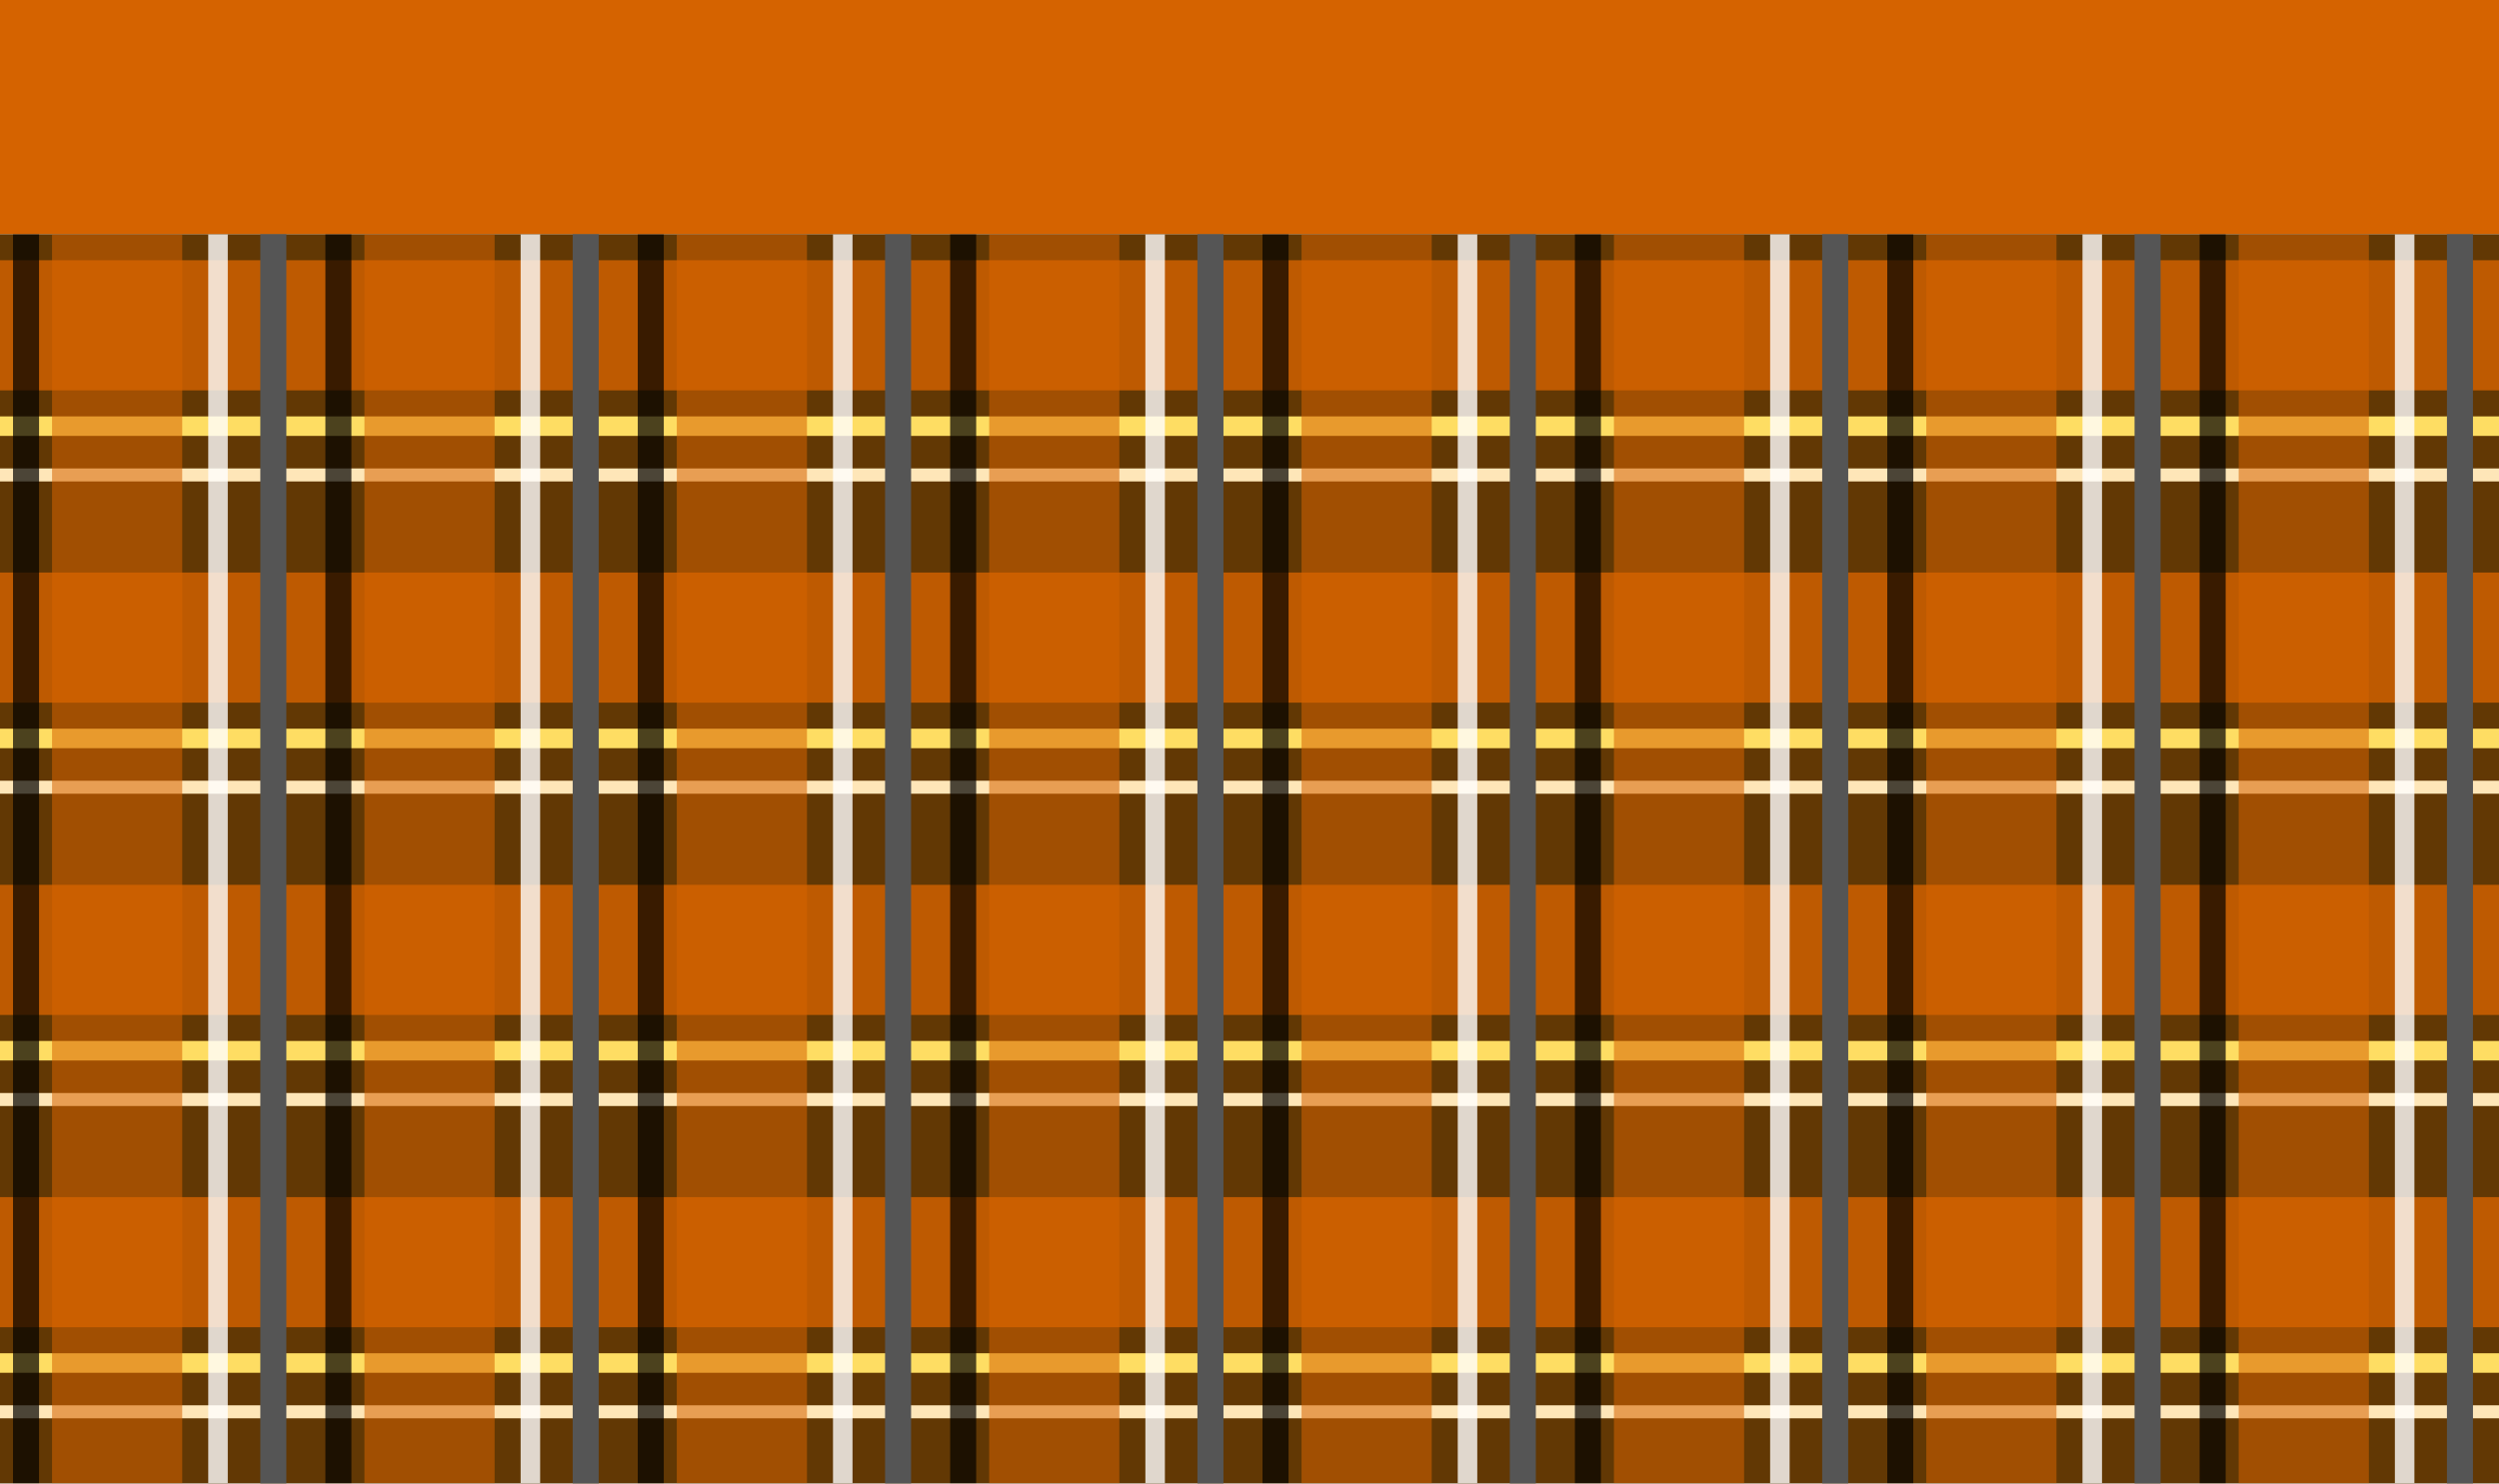
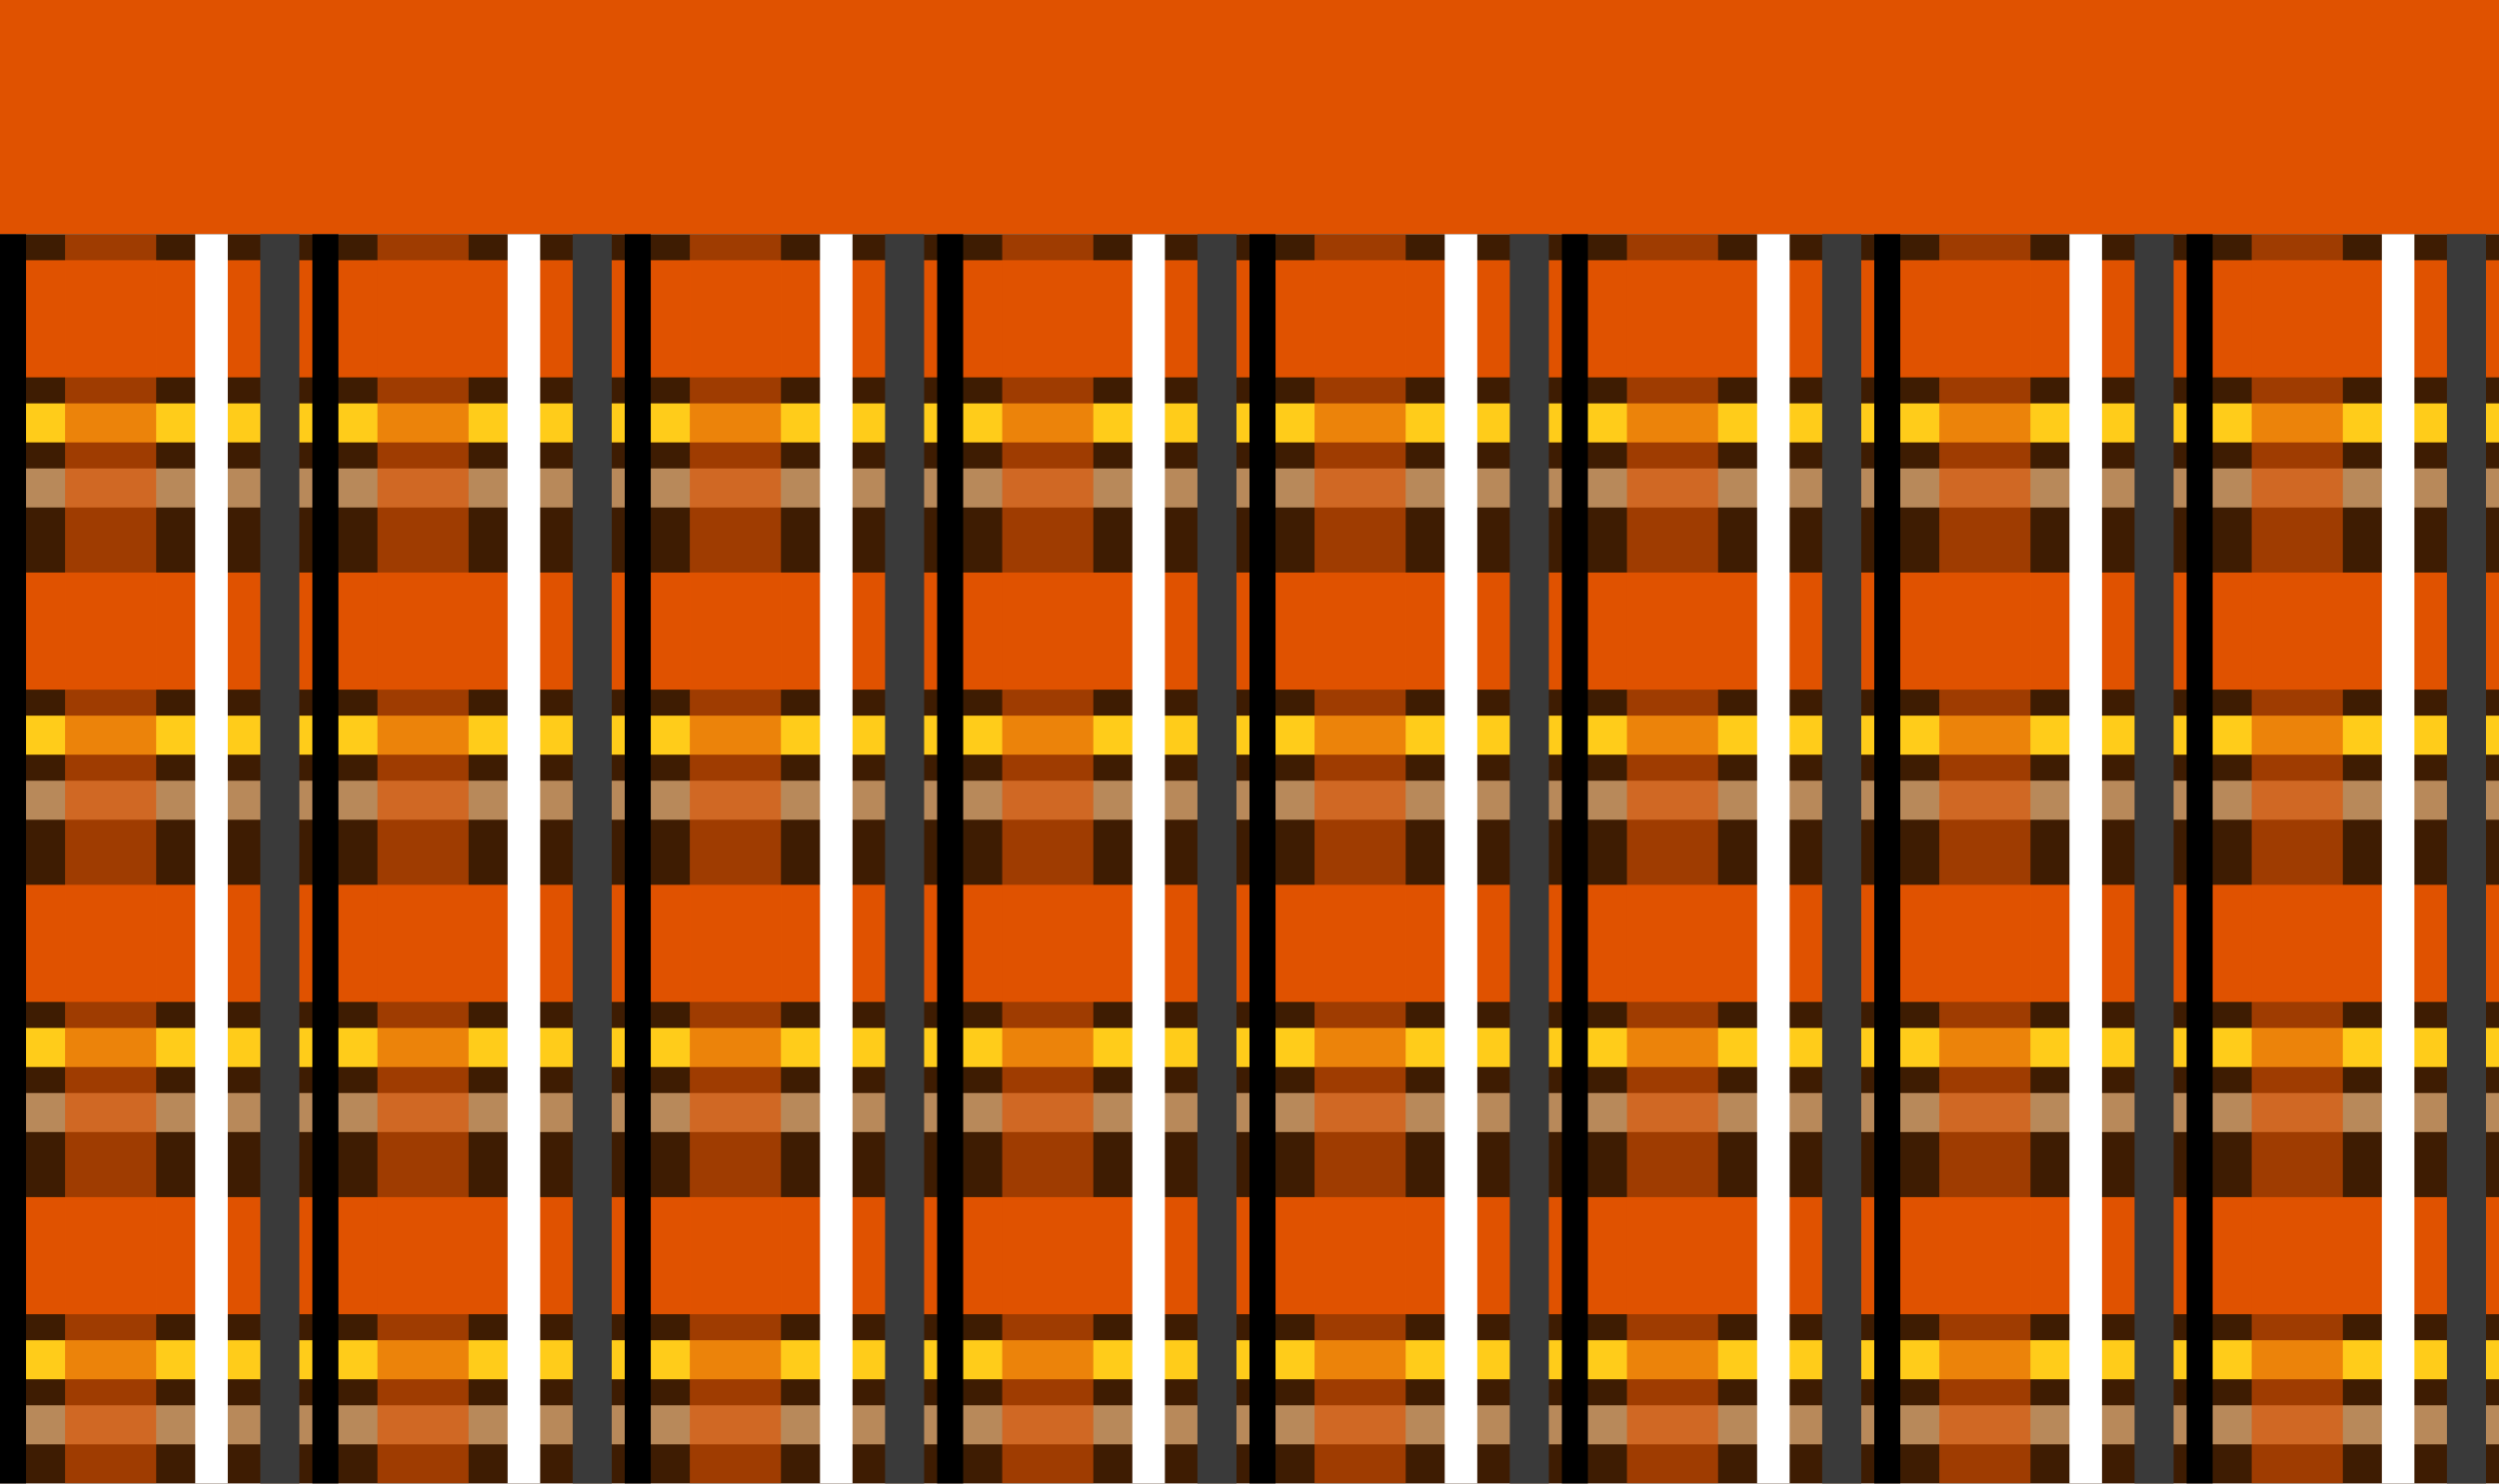
<svg xmlns="http://www.w3.org/2000/svg" width="192" height="114" viewBox="0 0 192 114">
  <defs>
    <clipPath id="pin">
      <rect width="192" height="18" />
    </clipPath>
    <clipPath id="cone">
      <rect y="18" width="192" height="96" />
    </clipPath>
  </defs>
  <g clip-path="url(#pin)">
-     <rect x="-2" y="0" width="196" height="18" fill="#d56300" />
+     <rect x="-2" y="0" width="196" height="18" fill="#e05200" />
  </g>
  <g clip-path="url(#cone)">
    <g transform="translate(0,18)">
-       <rect x="-2" y="0" width="196" height="96" fill="#623804" />
-       <rect x="-2" y="2" width="196" height="10" fill="#d56300" opacity="0.8" />
-       <rect x="-2" y="14" width="196" height="1.5" fill="#fedd63" />
-       <rect x="-2" y="18" width="196" height="1" fill="#fee6b8" />
-       <rect x="-2" y="26" width="196" height="10" fill="#d56300" opacity="0.8" />
-       <rect x="-2" y="38" width="196" height="1.5" fill="#fedd63" />
-       <rect x="-2" y="42" width="196" height="1" fill="#fee6b8" />
-       <rect x="-2" y="50" width="196" height="10" fill="#d56300" opacity="0.8" />
-       <rect x="-2" y="62" width="196" height="1.5" fill="#fedd63" />
-       <rect x="-2" y="66" width="196" height="1" fill="#fee6b8" />
-       <rect x="-2" y="74" width="196" height="10" fill="#d56300" opacity="0.8" />
-       <rect x="-2" y="86" width="196" height="1.5" fill="#fedd63" />
-       <rect x="-2" y="90" width="196" height="1" fill="#fee6b8" />
-       <rect x="4" y="0" width="10" height="96" fill="#d56300" opacity="0.55" />
-       <rect x="16" y="0" width="1.5" height="96" fill="#ffffff" opacity="0.8" />
-       <rect x="20" y="0" width="2" height="96" fill="#555555" />
-       <rect x="1" y="0" width="2" height="96" fill="#000" opacity="0.7" />
-       <rect x="28" y="0" width="10" height="96" fill="#d56300" opacity="0.55" />
-       <rect x="40" y="0" width="1.5" height="96" fill="#ffffff" opacity="0.8" />
-       <rect x="44" y="0" width="2" height="96" fill="#555555" />
-       <rect x="25" y="0" width="2" height="96" fill="#000" opacity="0.7" />
-       <rect x="52" y="0" width="10" height="96" fill="#d56300" opacity="0.55" />
-       <rect x="64" y="0" width="1.5" height="96" fill="#ffffff" opacity="0.8" />
-       <rect x="68" y="0" width="2" height="96" fill="#555555" />
-       <rect x="49" y="0" width="2" height="96" fill="#000" opacity="0.7" />
-       <rect x="76" y="0" width="10" height="96" fill="#d56300" opacity="0.55" />
-       <rect x="88" y="0" width="1.5" height="96" fill="#ffffff" opacity="0.8" />
-       <rect x="92" y="0" width="2" height="96" fill="#555555" />
-       <rect x="73" y="0" width="2" height="96" fill="#000" opacity="0.7" />
-       <rect x="100" y="0" width="10" height="96" fill="#d56300" opacity="0.55" />
-       <rect x="112" y="0" width="1.5" height="96" fill="#ffffff" opacity="0.8" />
-       <rect x="116" y="0" width="2" height="96" fill="#555555" />
-       <rect x="97" y="0" width="2" height="96" fill="#000" opacity="0.7" />
-       <rect x="124" y="0" width="10" height="96" fill="#d56300" opacity="0.55" />
-       <rect x="136" y="0" width="1.5" height="96" fill="#ffffff" opacity="0.8" />
-       <rect x="140" y="0" width="2" height="96" fill="#555555" />
-       <rect x="121" y="0" width="2" height="96" fill="#000" opacity="0.7" />
-       <rect x="148" y="0" width="10" height="96" fill="#d56300" opacity="0.55" />
-       <rect x="160" y="0" width="1.5" height="96" fill="#ffffff" opacity="0.8" />
-       <rect x="164" y="0" width="2" height="96" fill="#555555" />
-       <rect x="145" y="0" width="2" height="96" fill="#000" opacity="0.7" />
-       <rect x="172" y="0" width="10" height="96" fill="#d56300" opacity="0.55" />
-       <rect x="184" y="0" width="1.5" height="96" fill="#ffffff" opacity="0.8" />
-       <rect x="188" y="0" width="2" height="96" fill="#555555" />
-       <rect x="169" y="0" width="2" height="96" fill="#000" opacity="0.7" />
+       <rect x="-2" y="0" width="196" height="96" fill="#3e1c02" />
+       <rect x="-2" y="2" width="196" height="9" fill="#e05200" />
+       <rect x="-2" y="13" width="196" height="3" fill="#ffcc1a" />
+       <rect x="-2" y="18" width="196" height="3" fill="#b8895a" />
+       <rect x="-2" y="26" width="196" height="9" fill="#e05200" />
+       <rect x="-2" y="37" width="196" height="3" fill="#ffcc1a" />
+       <rect x="-2" y="42" width="196" height="3" fill="#b8895a" />
+       <rect x="-2" y="50" width="196" height="9" fill="#e05200" />
+       <rect x="-2" y="61" width="196" height="3" fill="#ffcc1a" />
+       <rect x="-2" y="66" width="196" height="3" fill="#b8895a" />
+       <rect x="-2" y="74" width="196" height="9" fill="#e05200" />
+       <rect x="-2" y="85" width="196" height="3" fill="#ffcc1a" />
+       <rect x="-2" y="90" width="196" height="3" fill="#b8895a" />
+       <rect x="5" y="0" width="7" height="96" fill="#e05200" opacity="0.6" />
+       <rect x="15" y="0" width="2.5" height="96" fill="#ffffff" />
+       <rect x="20" y="0" width="3" height="96" fill="#3a3a3a" />
+       <rect x="0" y="0" width="2" height="96" fill="#000" />
+       <rect x="29" y="0" width="7" height="96" fill="#e05200" opacity="0.6" />
+       <rect x="39" y="0" width="2.5" height="96" fill="#ffffff" />
+       <rect x="44" y="0" width="3" height="96" fill="#3a3a3a" />
+       <rect x="24" y="0" width="2" height="96" fill="#000" />
+       <rect x="53" y="0" width="7" height="96" fill="#e05200" opacity="0.6" />
+       <rect x="63" y="0" width="2.5" height="96" fill="#ffffff" />
+       <rect x="68" y="0" width="3" height="96" fill="#3a3a3a" />
+       <rect x="48" y="0" width="2" height="96" fill="#000" />
+       <rect x="77" y="0" width="7" height="96" fill="#e05200" opacity="0.6" />
+       <rect x="87" y="0" width="2.5" height="96" fill="#ffffff" />
+       <rect x="92" y="0" width="3" height="96" fill="#3a3a3a" />
+       <rect x="72" y="0" width="2" height="96" fill="#000" />
+       <rect x="101" y="0" width="7" height="96" fill="#e05200" opacity="0.6" />
+       <rect x="111" y="0" width="2.5" height="96" fill="#ffffff" />
+       <rect x="116" y="0" width="3" height="96" fill="#3a3a3a" />
+       <rect x="96" y="0" width="2" height="96" fill="#000" />
+       <rect x="125" y="0" width="7" height="96" fill="#e05200" opacity="0.6" />
+       <rect x="135" y="0" width="2.5" height="96" fill="#ffffff" />
+       <rect x="140" y="0" width="3" height="96" fill="#3a3a3a" />
+       <rect x="120" y="0" width="2" height="96" fill="#000" />
+       <rect x="149" y="0" width="7" height="96" fill="#e05200" opacity="0.6" />
+       <rect x="159" y="0" width="2.5" height="96" fill="#ffffff" />
+       <rect x="164" y="0" width="3" height="96" fill="#3a3a3a" />
+       <rect x="144" y="0" width="2" height="96" fill="#000" />
+       <rect x="173" y="0" width="7" height="96" fill="#e05200" opacity="0.6" />
+       <rect x="183" y="0" width="2.5" height="96" fill="#ffffff" />
+       <rect x="188" y="0" width="3" height="96" fill="#3a3a3a" />
+       <rect x="168" y="0" width="2" height="96" fill="#000" />
    </g>
  </g>
</svg>
